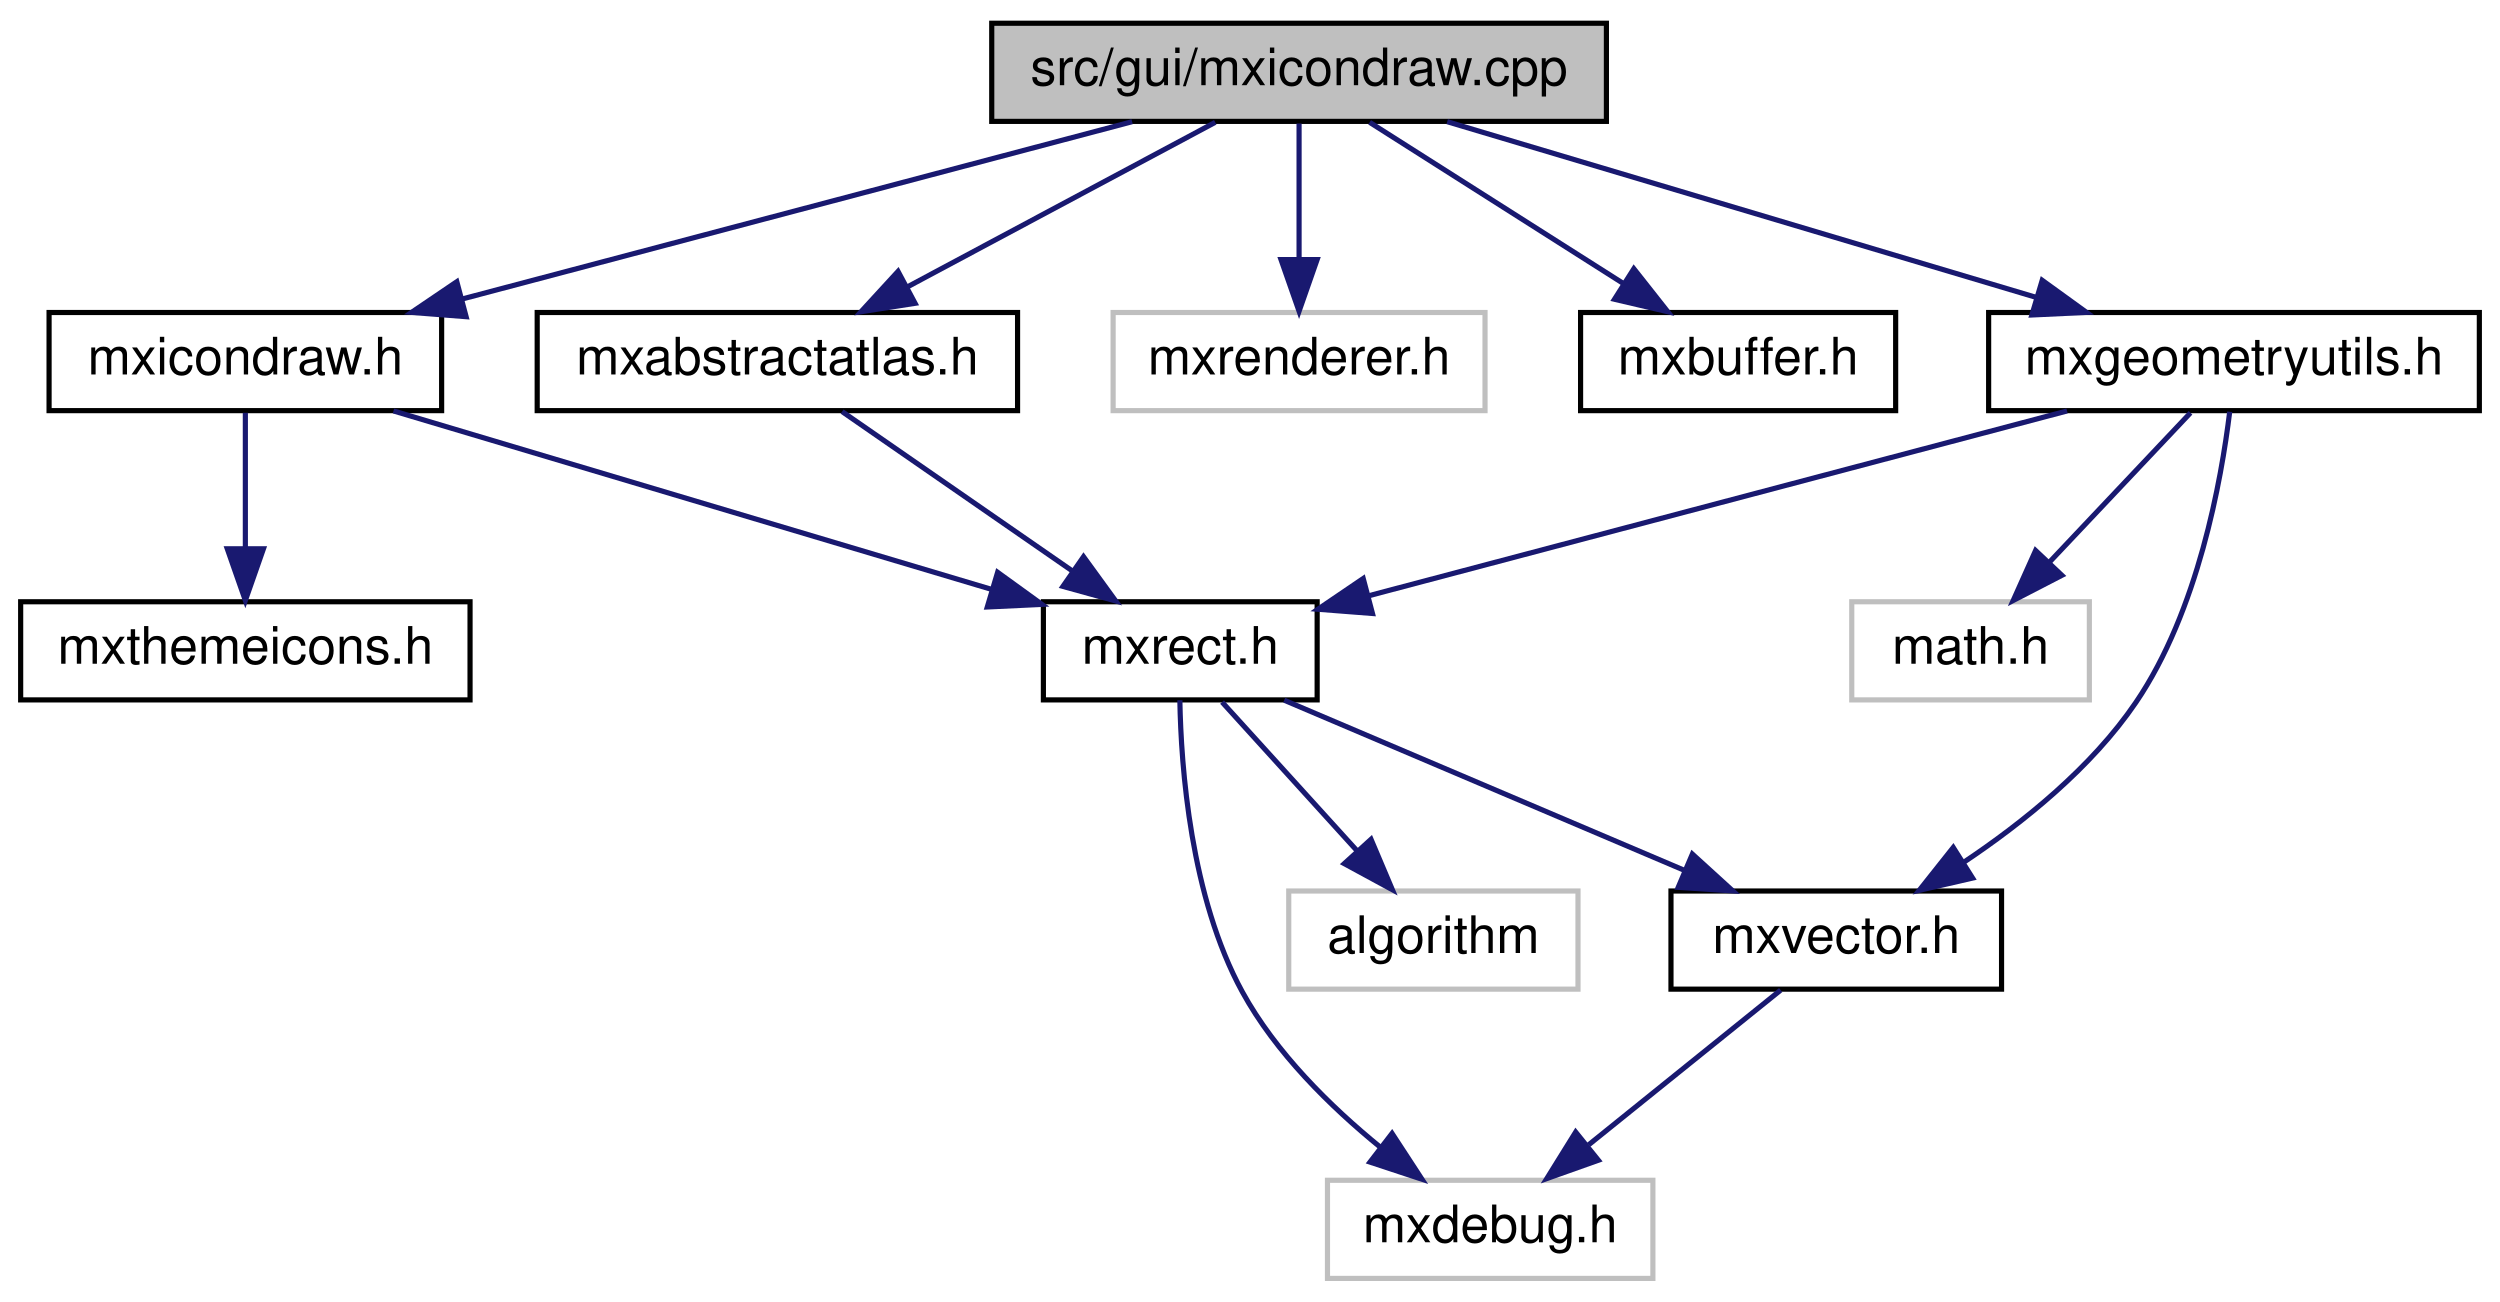
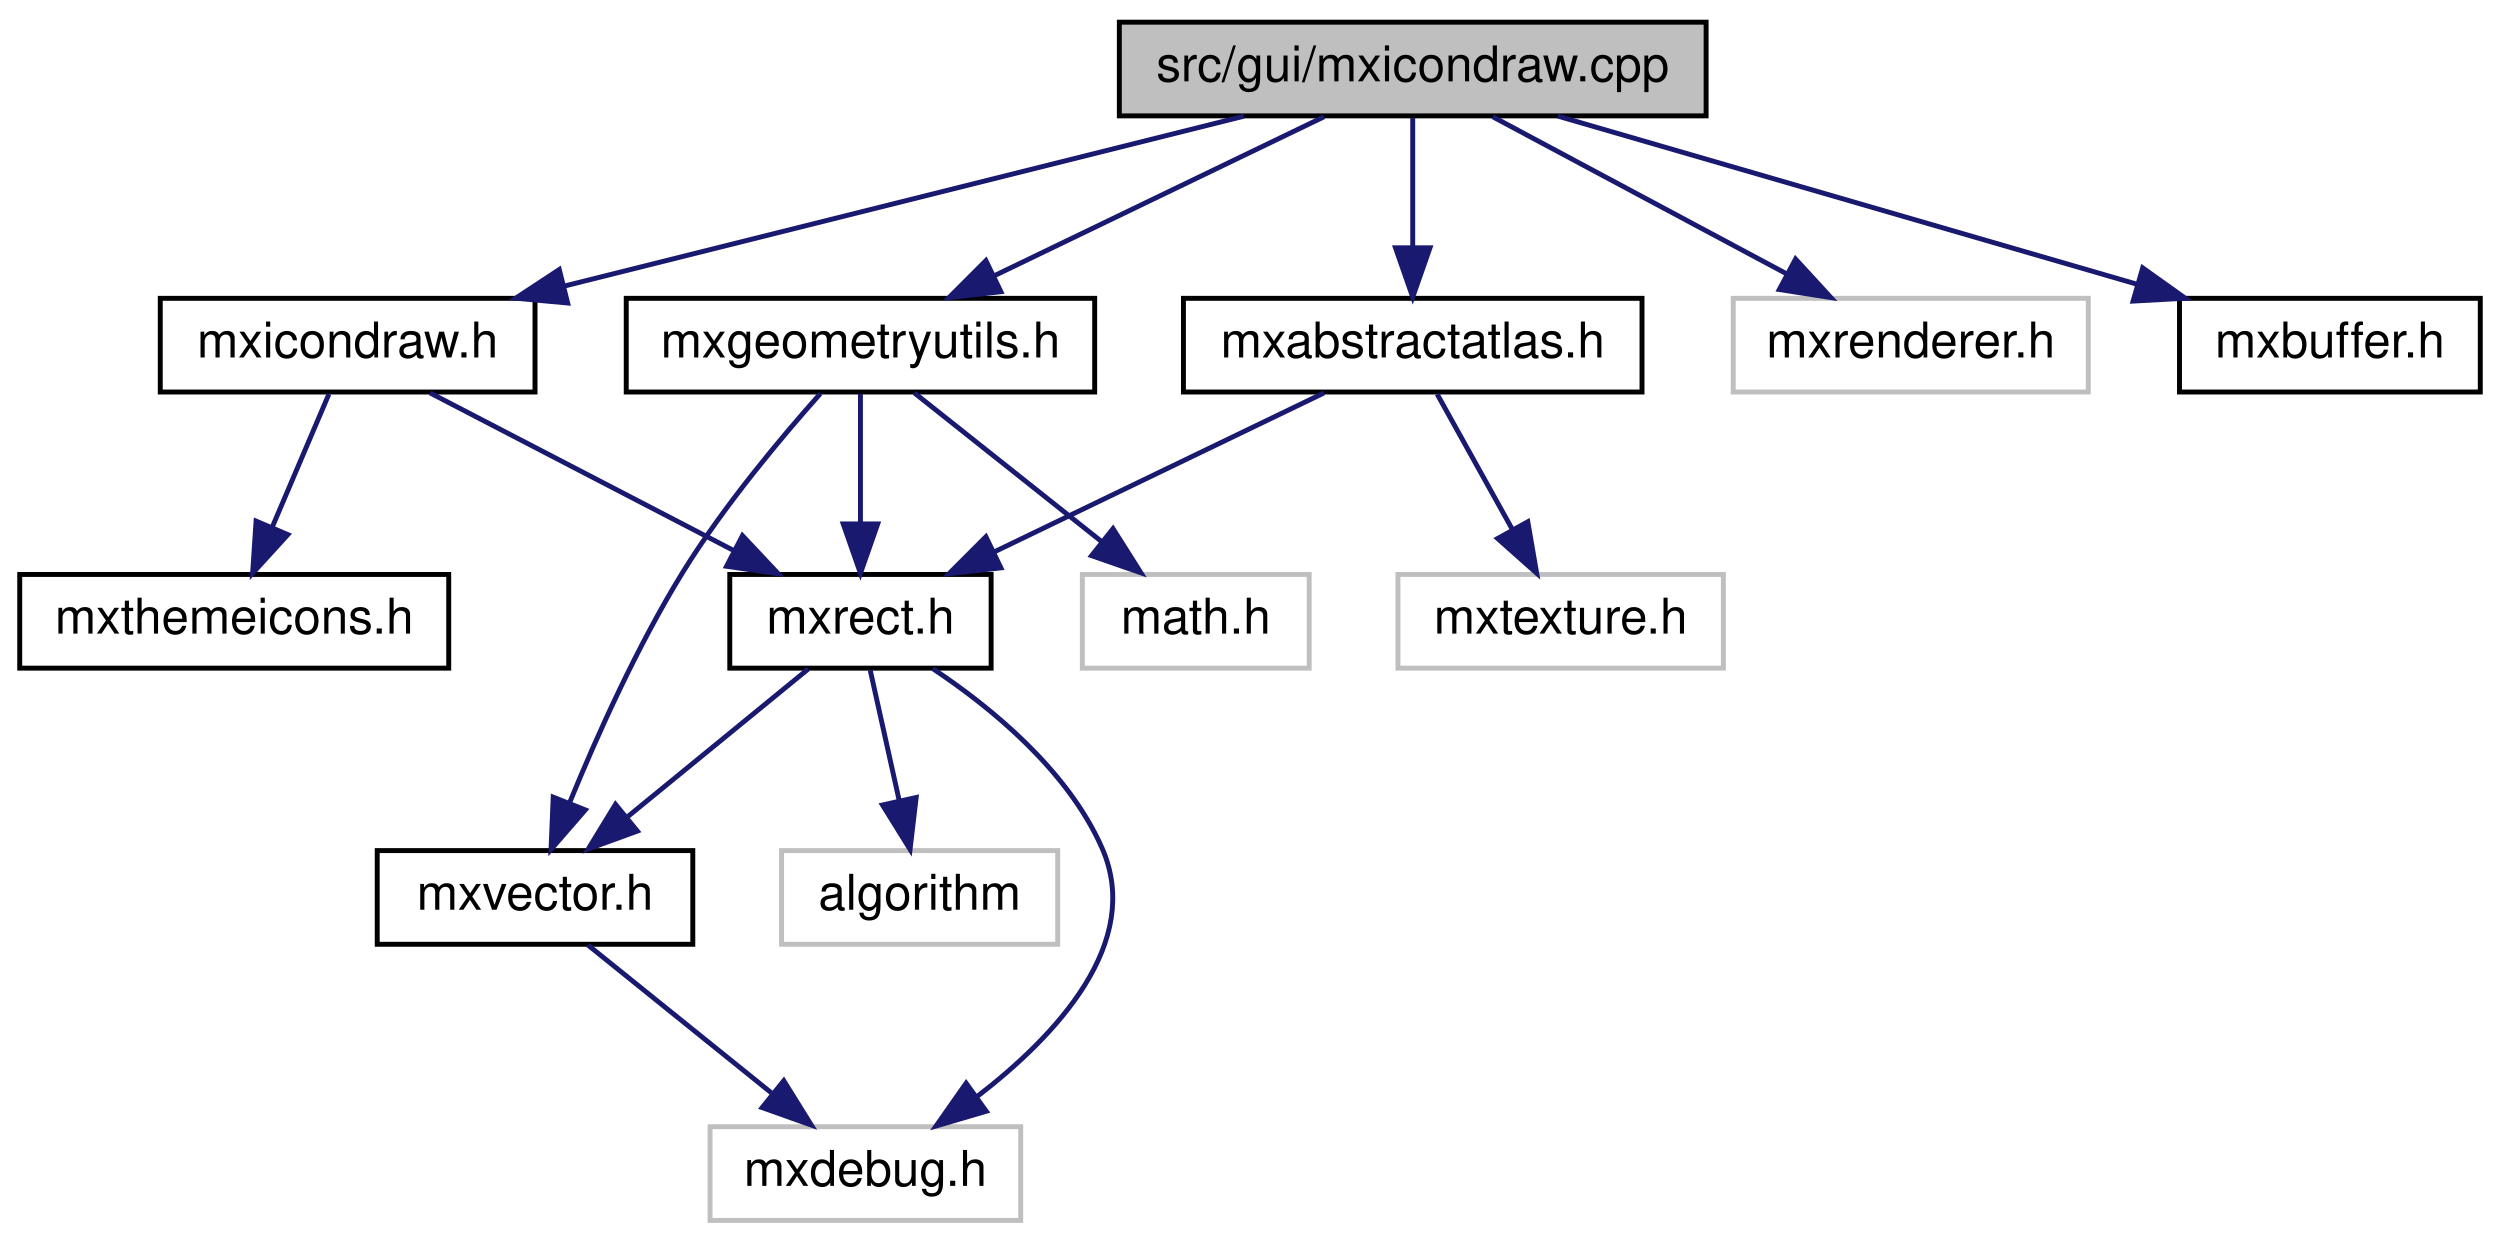
- <svg xmlns="http://www.w3.org/2000/svg" xmlns:xlink="http://www.w3.org/1999/xlink" width="484pt" height="252pt" viewBox="0.00 0.00 484.00 252.00">
+ <svg xmlns="http://www.w3.org/2000/svg" xmlns:xlink="http://www.w3.org/1999/xlink" width="507pt" height="252pt" viewBox="0.00 0.00 507.00 252.00">
  <g id="graph0" class="graph" transform="scale(1 1) rotate(0) translate(4 248)">
    <g id="node1" class="node">
      <g id="a_node1">
        <a xlink:title=" ">
-           <polygon fill="#bfbfbf" stroke="black" points="188,-224.5 188,-243.5 307,-243.5 307,-224.5 188,-224.5" />
-           <text text-anchor="middle" x="247.5" y="-231.5" font-family="Helvetica,sans-Serif" font-size="10.00">src/gui/mxicondraw.cpp</text>
+           <polygon fill="#bfbfbf" stroke="black" points="223,-224.5 223,-243.5 342,-243.5 342,-224.5 223,-224.5" />
+           <text text-anchor="middle" x="282.5" y="-231.5" font-family="Helvetica,sans-Serif" font-size="10.00">src/gui/mxicondraw.cpp</text>
        </a>
      </g>
    </g>
    <g id="node2" class="node">
      <g id="a_node2">
        <a xlink:href="mxicondraw_8h.html" target="_top" xlink:title=" ">
-           <polygon fill="none" stroke="black" points="5.5,-168.5 5.5,-187.5 81.5,-187.5 81.5,-168.5 5.5,-168.5" />
-           <text text-anchor="middle" x="43.5" y="-175.5" font-family="Helvetica,sans-Serif" font-size="10.00">mxicondraw.h</text>
+           <polygon fill="none" stroke="black" points="28.5,-168.5 28.5,-187.5 104.5,-187.5 104.5,-168.5 28.5,-168.5" />
+           <text text-anchor="middle" x="66.5" y="-175.5" font-family="Helvetica,sans-Serif" font-size="10.00">mxicondraw.h</text>
        </a>
      </g>
    </g>
    <g id="edge1" class="edge">
-       <path fill="none" stroke="midnightblue" d="M215.18,-224.44C180.11,-215.16 124,-200.31 85.54,-190.13" />
-       <polygon fill="midnightblue" stroke="midnightblue" points="86.24,-186.69 75.67,-187.52 84.44,-193.46 86.24,-186.69" />
+       <path fill="none" stroke="midnightblue" d="M248.27,-224.44C210.99,-215.12 151.23,-200.18 110.49,-190" />
+       <polygon fill="midnightblue" stroke="midnightblue" points="111.12,-186.55 100.57,-187.52 109.42,-193.34 111.12,-186.55" />
    </g>
    <g id="node8" class="node">
      <g id="a_node8">
        <a xlink:href="mxgeometryutils_8h.html" target="_top" xlink:title=" ">
-           <polygon fill="none" stroke="black" points="381,-168.5 381,-187.5 476,-187.5 476,-168.5 381,-168.5" />
-           <text text-anchor="middle" x="428.5" y="-175.5" font-family="Helvetica,sans-Serif" font-size="10.00">mxgeometryutils.h</text>
+           <polygon fill="none" stroke="black" points="123,-168.5 123,-187.5 218,-187.5 218,-168.5 123,-168.5" />
+           <text text-anchor="middle" x="170.5" y="-175.5" font-family="Helvetica,sans-Serif" font-size="10.00">mxgeometryutils.h</text>
        </a>
      </g>
    </g>
    <g id="edge8" class="edge">
-       <path fill="none" stroke="midnightblue" d="M276.18,-224.44C307.03,-215.24 356.23,-200.56 390.33,-190.39" />
-       <polygon fill="midnightblue" stroke="midnightblue" points="391.37,-193.73 399.95,-187.52 389.37,-187.02 391.37,-193.73" />
+       <path fill="none" stroke="midnightblue" d="M264.51,-224.32C246.46,-215.62 218.45,-202.12 197.7,-192.11" />
+       <polygon fill="midnightblue" stroke="midnightblue" points="198.98,-188.84 188.45,-187.65 195.94,-195.15 198.98,-188.84" />
    </g>
    <g id="node10" class="node">
      <g id="a_node10">
        <a xlink:title=" ">
-           <polygon fill="none" stroke="#bfbfbf" points="211.5,-168.5 211.5,-187.5 283.5,-187.5 283.5,-168.5 211.5,-168.5" />
-           <text text-anchor="middle" x="247.5" y="-175.5" font-family="Helvetica,sans-Serif" font-size="10.00">mxrenderer.h</text>
+           <polygon fill="none" stroke="#bfbfbf" points="347.5,-168.5 347.5,-187.5 419.5,-187.5 419.5,-168.5 347.5,-168.5" />
+           <text text-anchor="middle" x="383.5" y="-175.5" font-family="Helvetica,sans-Serif" font-size="10.00">mxrenderer.h</text>
        </a>
      </g>
    </g>
    <g id="edge12" class="edge">
-       <path fill="none" stroke="midnightblue" d="M247.5,-224.08C247.5,-217.01 247.5,-206.86 247.5,-197.99" />
-       <polygon fill="midnightblue" stroke="midnightblue" points="251,-197.75 247.5,-187.75 244,-197.75 251,-197.75" />
+       <path fill="none" stroke="midnightblue" d="M298.73,-224.32C314.85,-215.7 339.8,-202.36 358.46,-192.39" />
+       <polygon fill="midnightblue" stroke="midnightblue" points="360.14,-195.46 367.31,-187.65 356.84,-189.28 360.14,-195.46" />
    </g>
    <g id="node11" class="node">
      <g id="a_node11">
        <a xlink:href="mxbuffer_8h.html" target="_top" xlink:title=" ">
-           <polygon fill="none" stroke="black" points="302,-168.5 302,-187.5 363,-187.5 363,-168.5 302,-168.5" />
-           <text text-anchor="middle" x="332.5" y="-175.5" font-family="Helvetica,sans-Serif" font-size="10.00">mxbuffer.h</text>
+           <polygon fill="none" stroke="black" points="438,-168.5 438,-187.5 499,-187.5 499,-168.5 438,-168.5" />
+           <text text-anchor="middle" x="468.5" y="-175.5" font-family="Helvetica,sans-Serif" font-size="10.00">mxbuffer.h</text>
        </a>
      </g>
    </g>
    <g id="edge13" class="edge">
-       <path fill="none" stroke="midnightblue" d="M261.16,-224.32C274.42,-215.9 294.77,-202.97 310.35,-193.07" />
-       <polygon fill="midnightblue" stroke="midnightblue" points="312.31,-195.97 318.88,-187.65 308.56,-190.06 312.31,-195.97" />
+       <path fill="none" stroke="midnightblue" d="M311.97,-224.44C343.67,-215.24 394.23,-200.56 429.27,-190.39" />
+       <polygon fill="midnightblue" stroke="midnightblue" points="430.54,-193.67 439.17,-187.52 428.59,-186.94 430.54,-193.67" />
    </g>
    <g id="node12" class="node">
      <g id="a_node12">
        <a xlink:href="mxabstractatlas_8h.html" target="_top" xlink:title=" ">
-           <polygon fill="none" stroke="black" points="100,-168.5 100,-187.5 193,-187.5 193,-168.5 100,-168.5" />
-           <text text-anchor="middle" x="146.5" y="-175.5" font-family="Helvetica,sans-Serif" font-size="10.00">mxabstractatlas.h</text>
+           <polygon fill="none" stroke="black" points="236,-168.5 236,-187.5 329,-187.5 329,-168.5 236,-168.5" />
+           <text text-anchor="middle" x="282.5" y="-175.5" font-family="Helvetica,sans-Serif" font-size="10.00">mxabstractatlas.h</text>
        </a>
      </g>
    </g>
    <g id="edge14" class="edge">
-       <path fill="none" stroke="midnightblue" d="M231.27,-224.32C215.15,-215.7 190.2,-202.36 171.54,-192.39" />
-       <polygon fill="midnightblue" stroke="midnightblue" points="173.16,-189.28 162.69,-187.65 169.86,-195.46 173.16,-189.28" />
+       <path fill="none" stroke="midnightblue" d="M282.5,-224.08C282.5,-217.01 282.5,-206.86 282.5,-197.99" />
+       <polygon fill="midnightblue" stroke="midnightblue" points="286,-197.75 282.5,-187.75 279,-197.75 286,-197.75" />
    </g>
    <g id="node3" class="node">
      <g id="a_node3">
        <a xlink:href="mxthemeicons_8h.html" target="_top" xlink:title=" ">
          <polygon fill="none" stroke="black" points="0,-112.5 0,-131.5 87,-131.5 87,-112.5 0,-112.5" />
          <text text-anchor="middle" x="43.5" y="-119.5" font-family="Helvetica,sans-Serif" font-size="10.00">mxthemeicons.h</text>
        </a>
      </g>
    </g>
    <g id="edge2" class="edge">
-       <path fill="none" stroke="midnightblue" d="M43.5,-168.08C43.5,-161.01 43.5,-150.86 43.5,-141.99" />
-       <polygon fill="midnightblue" stroke="midnightblue" points="47,-141.75 43.5,-131.75 40,-141.75 47,-141.75" />
+       <path fill="none" stroke="midnightblue" d="M62.7,-168.08C59.59,-160.77 55.08,-150.18 51.21,-141.1" />
+       <polygon fill="midnightblue" stroke="midnightblue" points="54.37,-139.58 47.23,-131.75 47.93,-142.32 54.37,-139.58" />
    </g>
    <g id="node4" class="node">
      <g id="a_node4">
        <a xlink:href="mxrect_8h.html" target="_top" xlink:title=" ">
-           <polygon fill="none" stroke="black" points="198,-112.5 198,-131.5 251,-131.5 251,-112.5 198,-112.5" />
-           <text text-anchor="middle" x="224.5" y="-119.5" font-family="Helvetica,sans-Serif" font-size="10.00">mxrect.h</text>
+           <polygon fill="none" stroke="black" points="144,-112.5 144,-131.5 197,-131.5 197,-112.5 144,-112.5" />
+           <text text-anchor="middle" x="170.5" y="-119.5" font-family="Helvetica,sans-Serif" font-size="10.00">mxrect.h</text>
        </a>
      </g>
    </g>
    <g id="edge3" class="edge">
-       <path fill="none" stroke="midnightblue" d="M72.18,-168.44C103.57,-159.08 153.97,-144.04 188.12,-133.85" />
-       <polygon fill="midnightblue" stroke="midnightblue" points="189.14,-137.2 197.72,-130.99 187.14,-130.49 189.14,-137.2" />
+       <path fill="none" stroke="midnightblue" d="M83.21,-168.32C99.81,-159.7 125.5,-146.36 144.72,-136.39" />
+       <polygon fill="midnightblue" stroke="midnightblue" points="146.57,-139.37 153.83,-131.65 143.34,-133.16 146.57,-139.37" />
    </g>
    <g id="node5" class="node">
      <g id="a_node5">
        <a xlink:title=" ">
-           <polygon fill="none" stroke="#bfbfbf" points="253,-0.5 253,-19.5 316,-19.5 316,-0.5 253,-0.5" />
-           <text text-anchor="middle" x="284.5" y="-7.5" font-family="Helvetica,sans-Serif" font-size="10.00">mxdebug.h</text>
+           <polygon fill="none" stroke="#bfbfbf" points="140,-0.5 140,-19.5 203,-19.5 203,-0.5 140,-0.5" />
+           <text text-anchor="middle" x="171.5" y="-7.5" font-family="Helvetica,sans-Serif" font-size="10.00">mxdebug.h</text>
        </a>
      </g>
    </g>
    <g id="edge4" class="edge">
-       <path fill="none" stroke="midnightblue" d="M224.42,-112.44C224.65,-99.45 226.49,-74.33 236.5,-56 242.94,-44.22 253.59,-33.76 263.22,-25.91" />
-       <polygon fill="midnightblue" stroke="midnightblue" points="265.5,-28.57 271.29,-19.7 261.23,-23.02 265.5,-28.57" />
+       <path fill="none" stroke="midnightblue" d="M185.16,-112.4C196.91,-104.58 212.53,-91.86 219.5,-76 227.91,-56.86 210.26,-37.98 194.05,-25.54" />
+       <polygon fill="midnightblue" stroke="midnightblue" points="196.01,-22.64 185.84,-19.65 191.93,-28.33 196.01,-22.64" />
    </g>
    <g id="node6" class="node">
      <g id="a_node6">
        <a xlink:href="mxvector_8h.html" target="_top" xlink:title=" ">
-           <polygon fill="none" stroke="black" points="319.5,-56.5 319.5,-75.5 383.5,-75.5 383.5,-56.5 319.5,-56.5" />
-           <text text-anchor="middle" x="351.5" y="-63.5" font-family="Helvetica,sans-Serif" font-size="10.00">mxvector.h</text>
+           <polygon fill="none" stroke="black" points="72.5,-56.5 72.5,-75.5 136.5,-75.5 136.5,-56.5 72.5,-56.5" />
+           <text text-anchor="middle" x="104.5" y="-63.5" font-family="Helvetica,sans-Serif" font-size="10.00">mxvector.h</text>
        </a>
      </g>
    </g>
    <g id="edge5" class="edge">
-       <path fill="none" stroke="midnightblue" d="M244.62,-112.44C265.52,-103.56 298.43,-89.56 322.22,-79.45" />
-       <polygon fill="midnightblue" stroke="midnightblue" points="323.64,-82.65 331.47,-75.52 320.9,-76.21 323.64,-82.65" />
+       <path fill="none" stroke="midnightblue" d="M159.9,-112.32C150.04,-104.26 135.15,-92.08 123.28,-82.37" />
+       <polygon fill="midnightblue" stroke="midnightblue" points="125.25,-79.46 115.3,-75.83 120.82,-84.88 125.25,-79.46" />
    </g>
    <g id="node7" class="node">
      <g id="a_node7">
        <a xlink:title=" ">
-           <polygon fill="none" stroke="#bfbfbf" points="245.5,-56.5 245.5,-75.5 301.5,-75.5 301.5,-56.5 245.5,-56.5" />
-           <text text-anchor="middle" x="273.5" y="-63.5" font-family="Helvetica,sans-Serif" font-size="10.00">algorithm</text>
+           <polygon fill="none" stroke="#bfbfbf" points="154.5,-56.5 154.5,-75.5 210.5,-75.5 210.5,-56.5 154.5,-56.5" />
+           <text text-anchor="middle" x="182.5" y="-63.5" font-family="Helvetica,sans-Serif" font-size="10.00">algorithm</text>
        </a>
      </g>
    </g>
    <g id="edge7" class="edge">
-       <path fill="none" stroke="midnightblue" d="M232.59,-112.08C239.66,-104.3 250.09,-92.8 258.65,-83.37" />
-       <polygon fill="midnightblue" stroke="midnightblue" points="261.43,-85.51 265.56,-75.75 256.25,-80.8 261.43,-85.51" />
+       <path fill="none" stroke="midnightblue" d="M172.48,-112.08C174.07,-104.93 176.36,-94.64 178.35,-85.69" />
+       <polygon fill="midnightblue" stroke="midnightblue" points="181.8,-86.27 180.56,-75.75 174.97,-84.75 181.8,-86.27" />
    </g>
    <g id="edge6" class="edge">
-       <path fill="none" stroke="midnightblue" d="M340.74,-56.32C330.73,-48.26 315.61,-36.08 303.57,-26.37" />
-       <polygon fill="midnightblue" stroke="midnightblue" points="305.44,-23.38 295.46,-19.83 301.05,-28.83 305.44,-23.38" />
+       <path fill="none" stroke="midnightblue" d="M115.26,-56.32C125.27,-48.26 140.39,-36.08 152.43,-26.37" />
+       <polygon fill="midnightblue" stroke="midnightblue" points="154.95,-28.83 160.54,-19.83 150.56,-23.38 154.95,-28.83" />
    </g>
    <g id="edge10" class="edge">
-       <path fill="none" stroke="midnightblue" d="M396.18,-168.44C359.36,-158.7 299.34,-142.81 260.9,-132.64" />
-       <polygon fill="midnightblue" stroke="midnightblue" points="261.71,-129.23 251.15,-130.05 259.92,-136 261.71,-129.23" />
+       <path fill="none" stroke="midnightblue" d="M170.5,-168.08C170.5,-161.01 170.5,-150.86 170.5,-141.99" />
+       <polygon fill="midnightblue" stroke="midnightblue" points="174,-141.75 170.5,-131.75 167,-141.75 174,-141.75" />
    </g>
    <g id="edge9" class="edge">
-       <path fill="none" stroke="midnightblue" d="M427.67,-168.28C426.06,-155.08 421.54,-129.69 409.5,-112 400.93,-99.41 387.72,-88.76 376.07,-80.99" />
-       <polygon fill="midnightblue" stroke="midnightblue" points="377.89,-78.01 367.56,-75.63 374.15,-83.93 377.89,-78.01" />
+       <path fill="none" stroke="midnightblue" d="M162.37,-168.18C154.58,-159.44 142.81,-145.45 134.5,-132 125.22,-116.98 117,-98.62 111.53,-85.25" />
+       <polygon fill="midnightblue" stroke="midnightblue" points="114.7,-83.75 107.75,-75.75 108.19,-86.34 114.7,-83.75" />
    </g>
    <g id="node9" class="node">
      <g id="a_node9">
        <a xlink:title=" ">
-           <polygon fill="none" stroke="#bfbfbf" points="354.5,-112.5 354.5,-131.5 400.5,-131.5 400.5,-112.5 354.5,-112.5" />
-           <text text-anchor="middle" x="377.5" y="-119.5" font-family="Helvetica,sans-Serif" font-size="10.00">math.h</text>
+           <polygon fill="none" stroke="#bfbfbf" points="215.5,-112.5 215.5,-131.5 261.5,-131.5 261.5,-112.5 215.5,-112.5" />
+           <text text-anchor="middle" x="238.5" y="-119.5" font-family="Helvetica,sans-Serif" font-size="10.00">math.h</text>
        </a>
      </g>
    </g>
    <g id="edge11" class="edge">
-       <path fill="none" stroke="midnightblue" d="M420.08,-168.08C412.65,-160.22 401.65,-148.57 392.69,-139.08" />
-       <polygon fill="midnightblue" stroke="midnightblue" points="395.18,-136.62 385.76,-131.75 390.09,-141.42 395.18,-136.62" />
+       <path fill="none" stroke="midnightblue" d="M181.43,-168.32C191.67,-160.18 207.22,-147.84 219.5,-138.09" />
+       <polygon fill="midnightblue" stroke="midnightblue" points="221.72,-140.79 227.38,-131.83 217.37,-135.31 221.72,-140.79" />
    </g>
    <g id="edge15" class="edge">
-       <path fill="none" stroke="midnightblue" d="M159.03,-168.32C171.09,-159.98 189.53,-147.21 203.77,-137.35" />
-       <polygon fill="midnightblue" stroke="midnightblue" points="205.77,-140.22 212,-131.65 201.78,-134.47 205.77,-140.22" />
+       <path fill="none" stroke="midnightblue" d="M264.51,-168.32C246.46,-159.62 218.45,-146.12 197.7,-136.11" />
+       <polygon fill="midnightblue" stroke="midnightblue" points="198.98,-132.84 188.45,-131.65 195.94,-139.15 198.98,-132.84" />
+     </g>
+     <g id="node13" class="node">
+       <g id="a_node13">
+         <a xlink:title=" ">
+           <polygon fill="none" stroke="#bfbfbf" points="279.5,-112.5 279.5,-131.5 345.5,-131.5 345.5,-112.5 279.5,-112.5" />
+           <text text-anchor="middle" x="312.5" y="-119.5" font-family="Helvetica,sans-Serif" font-size="10.00">mxtexture.h</text>
+         </a>
+       </g>
+     </g>
+     <g id="edge16" class="edge">
+       <path fill="none" stroke="midnightblue" d="M287.45,-168.08C291.6,-160.61 297.65,-149.72 302.77,-140.52" />
+       <polygon fill="midnightblue" stroke="midnightblue" points="305.84,-142.19 307.64,-131.75 299.72,-138.79 305.84,-142.19" />
    </g>
  </g>
</svg>
